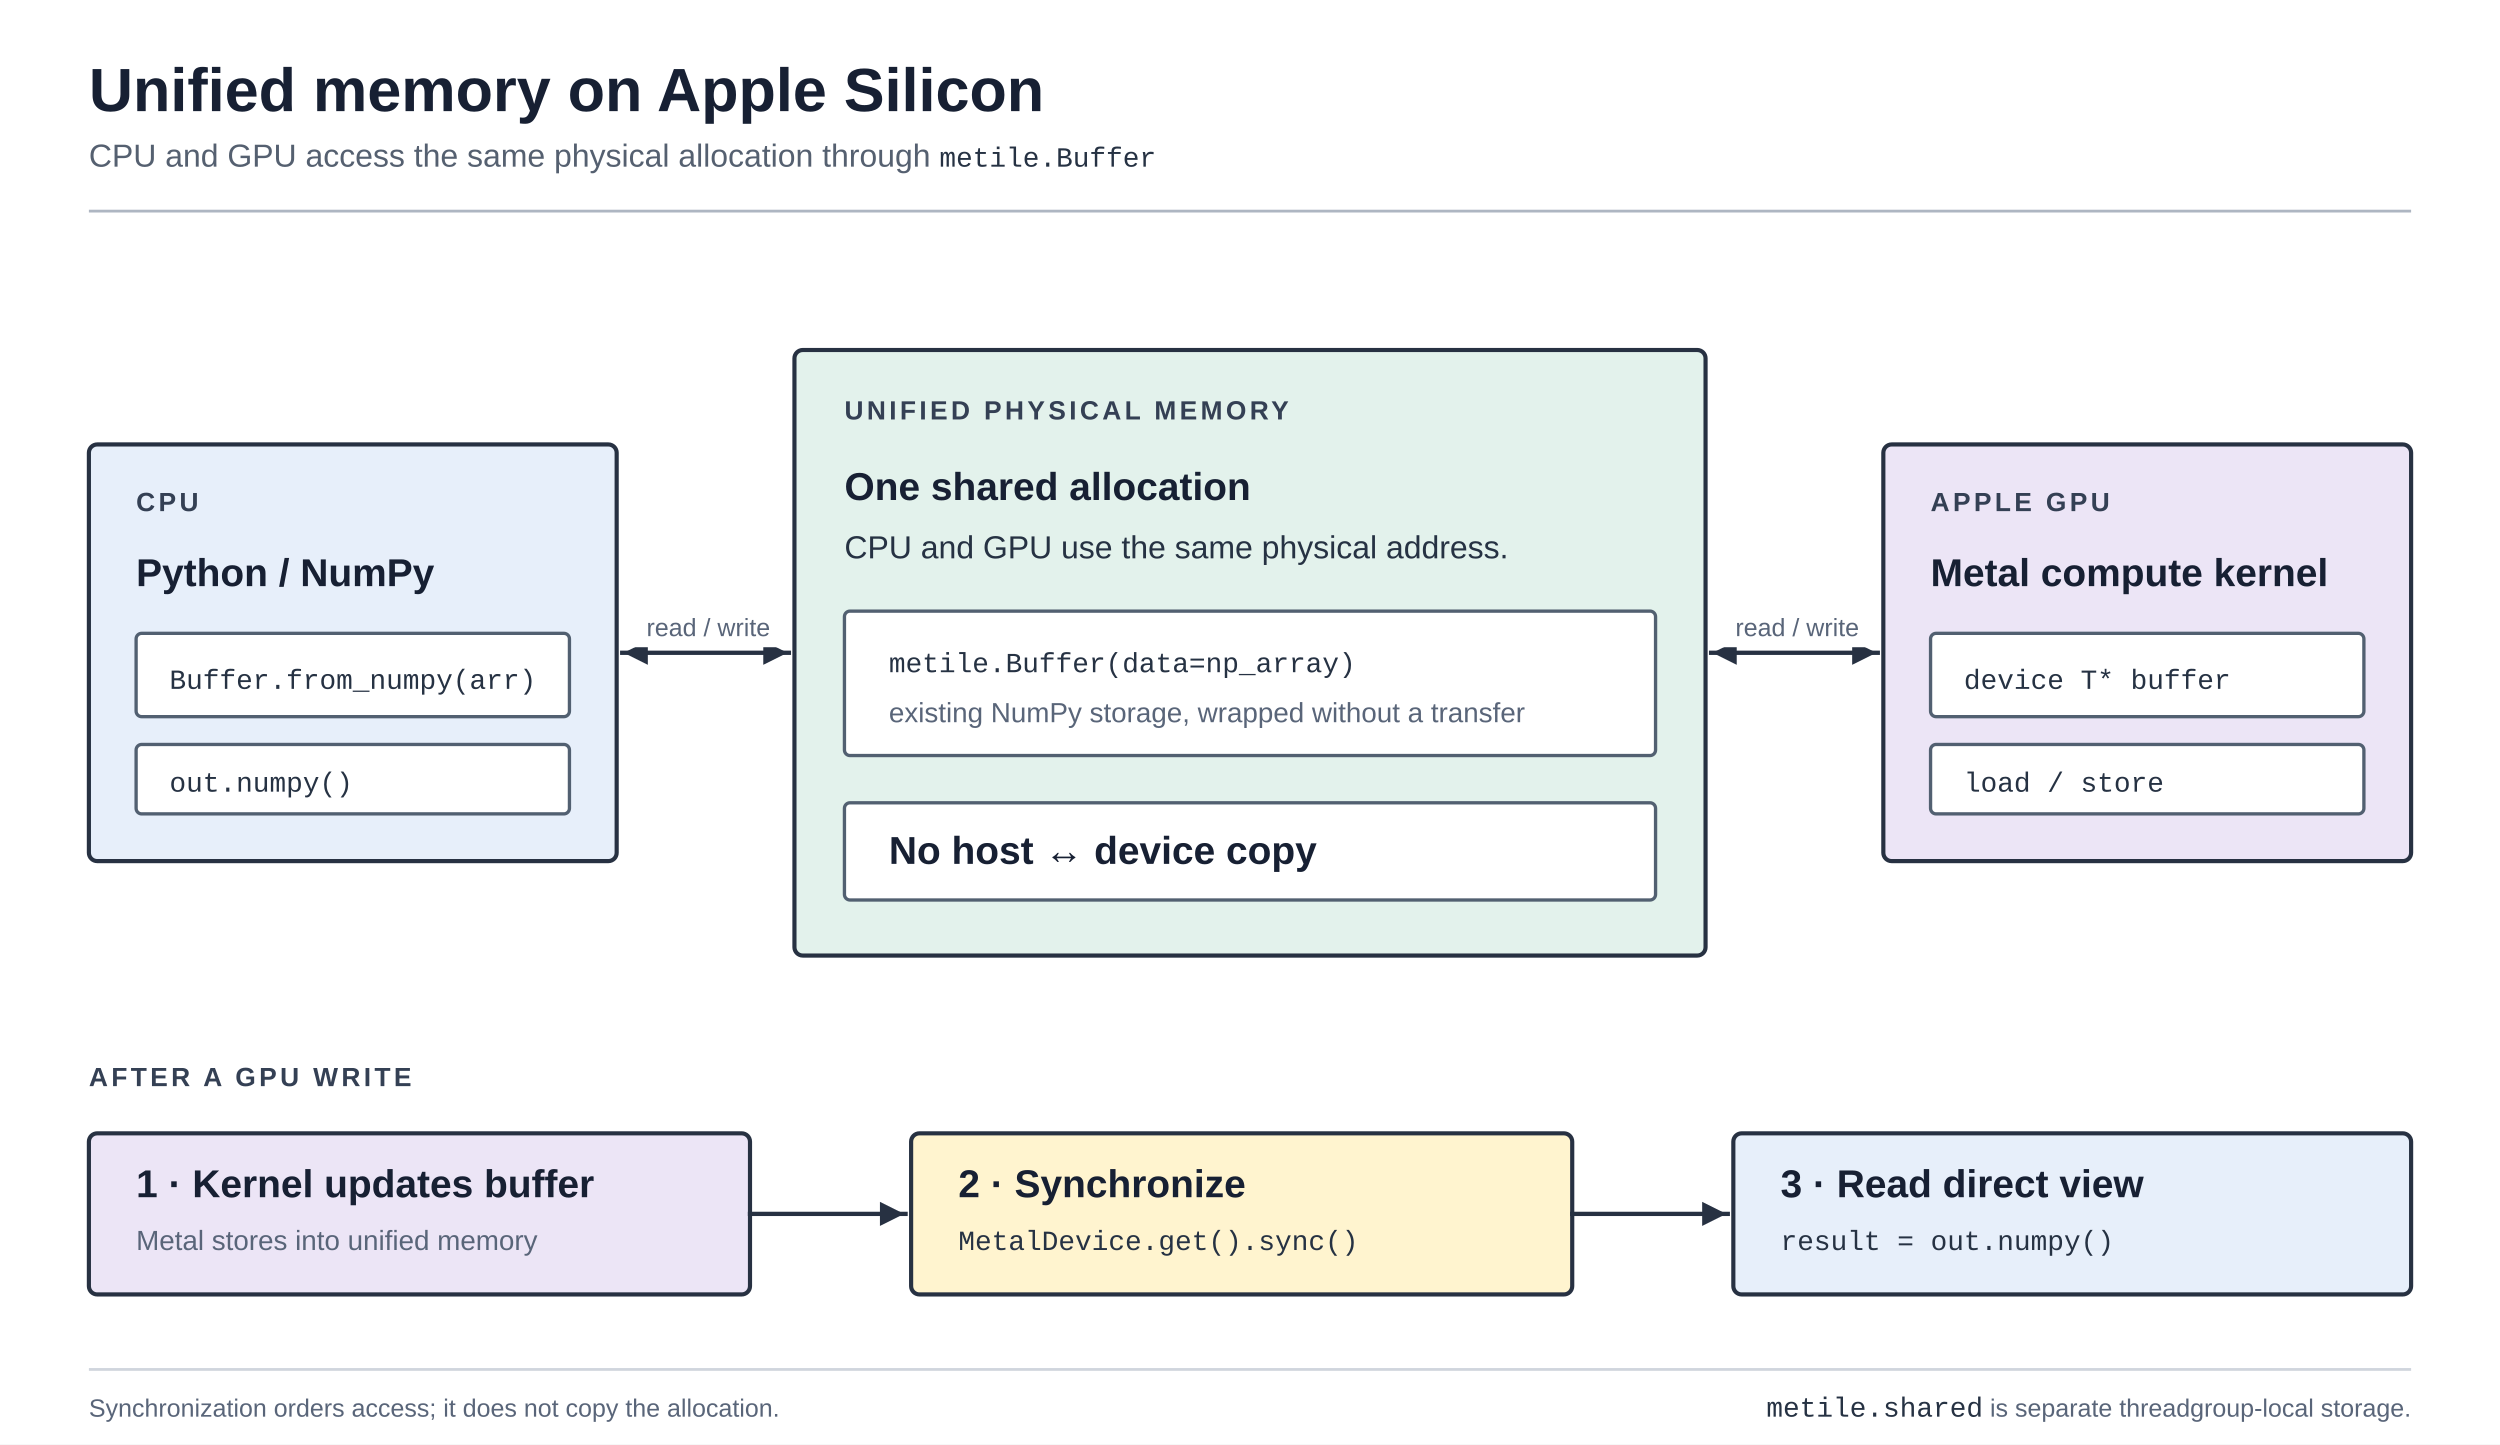
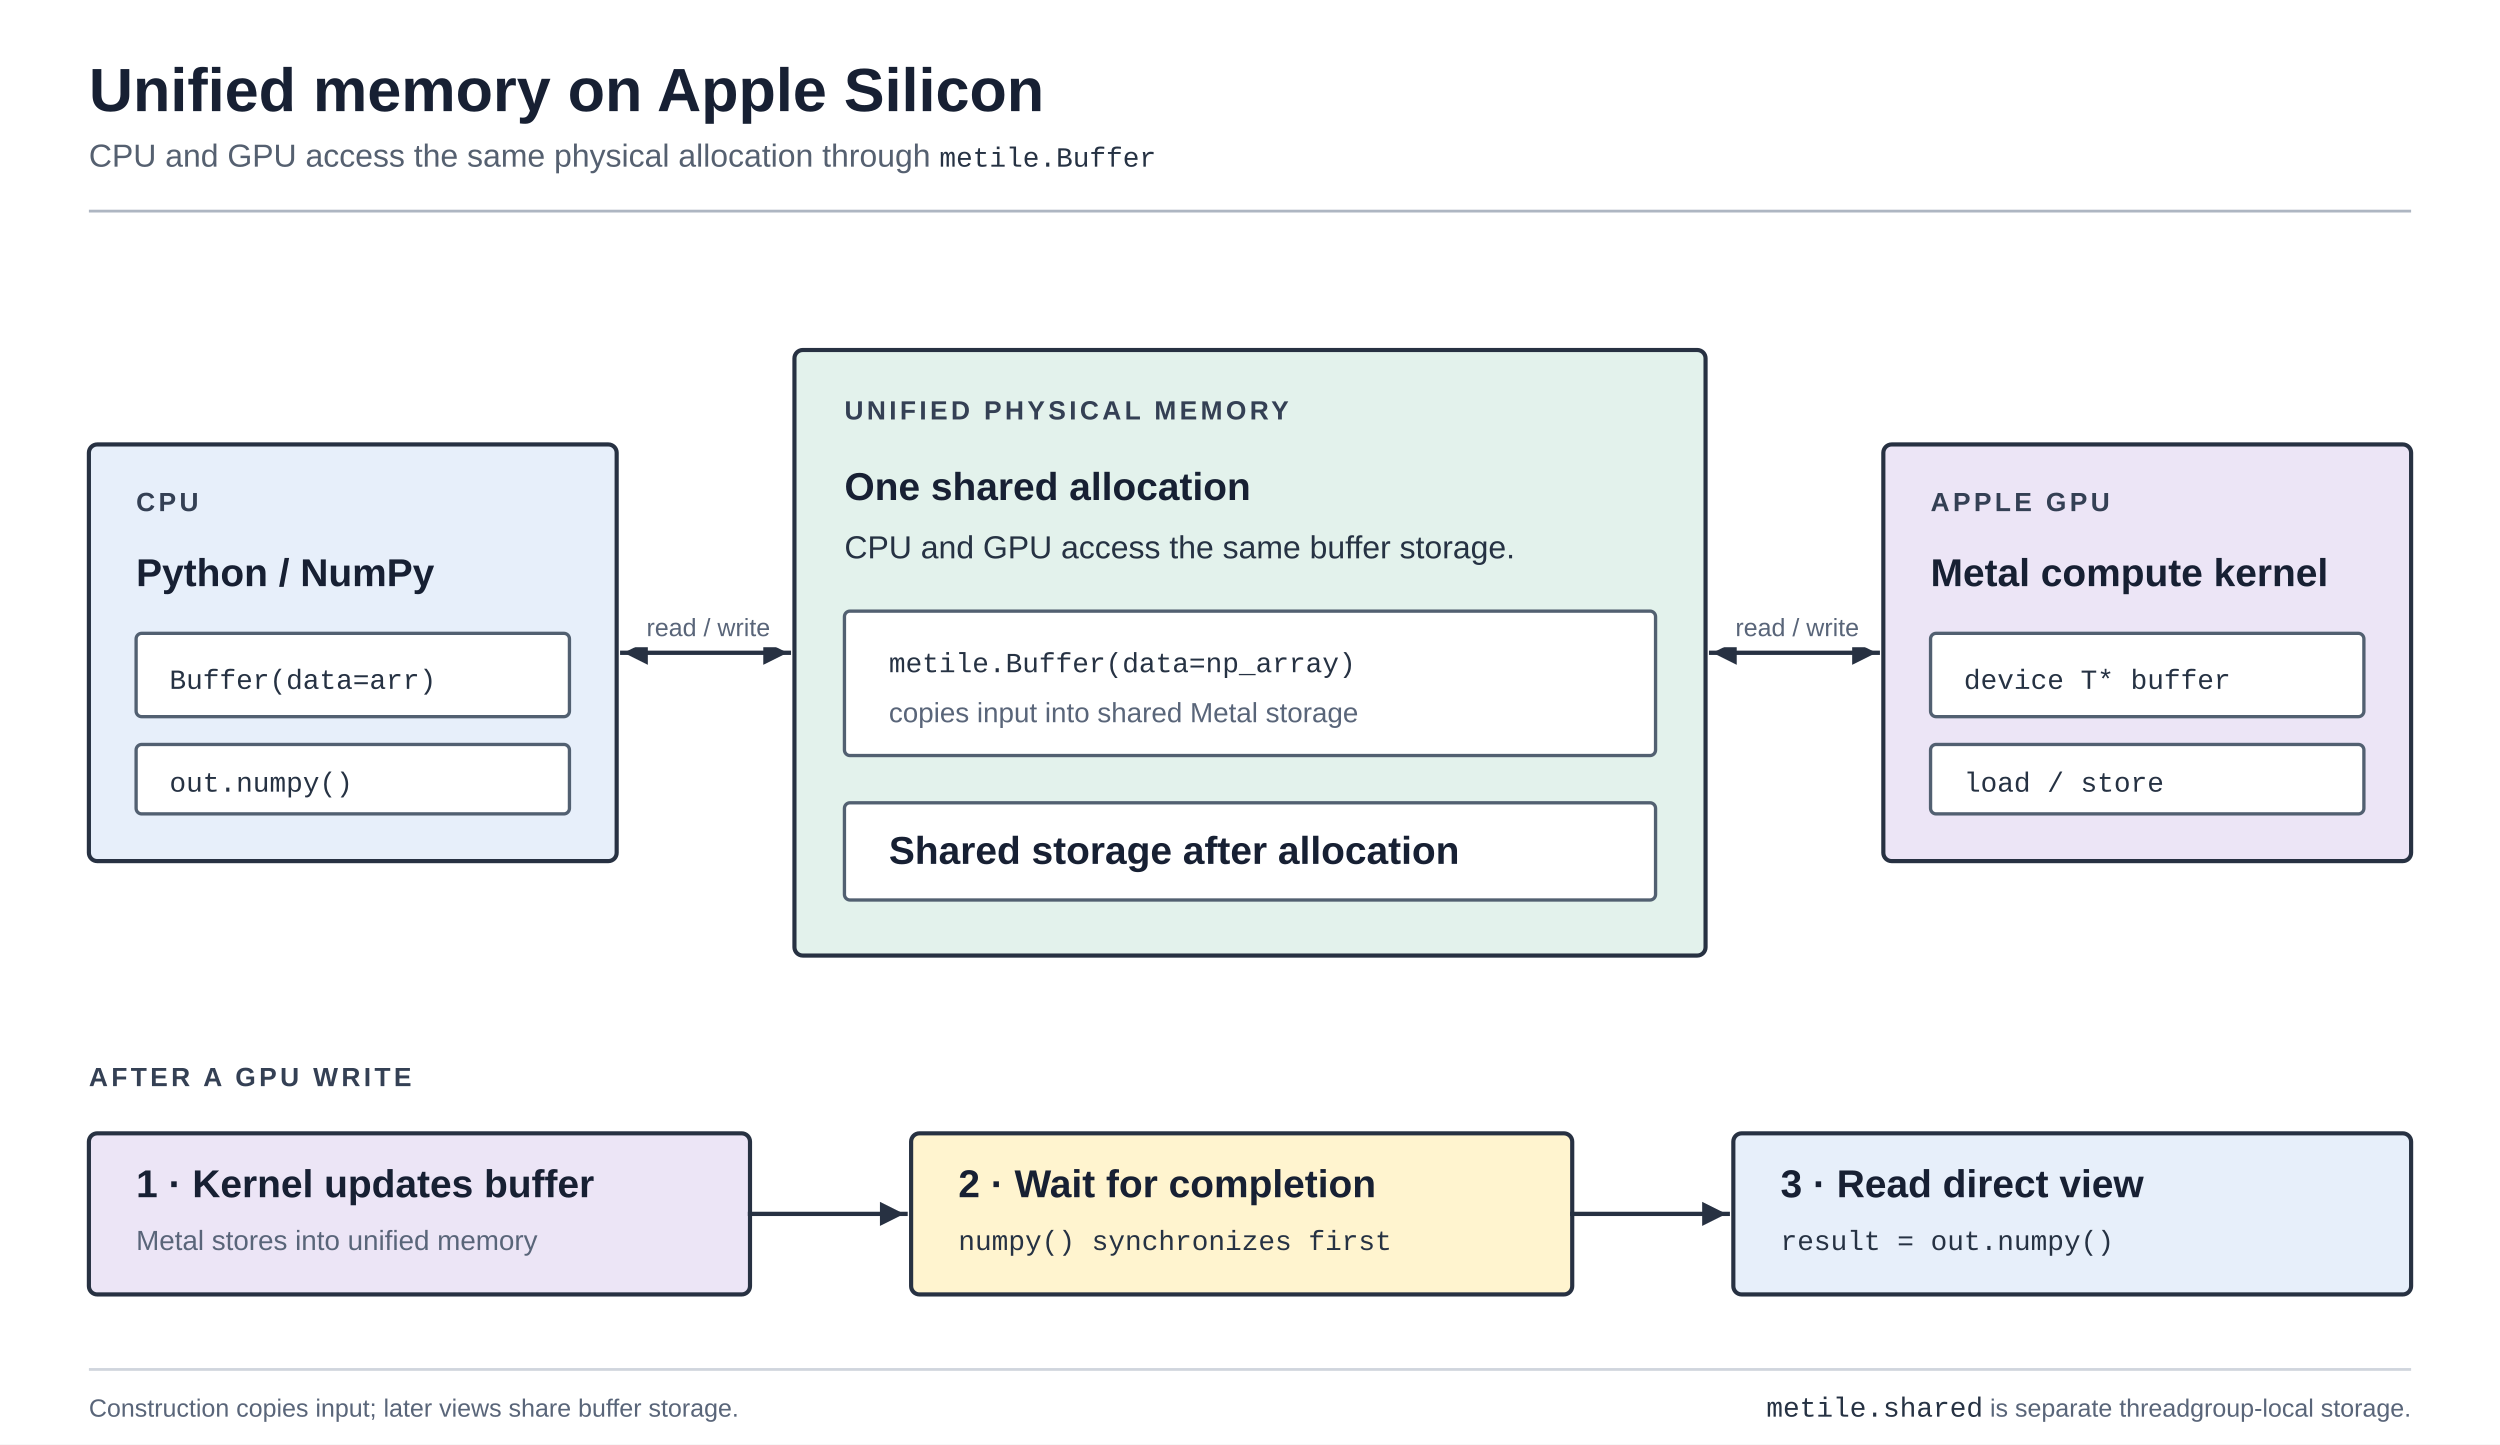
<svg xmlns="http://www.w3.org/2000/svg" viewBox="0 0 900 520" role="img" aria-labelledby="title description" font-family="Arial, Helvetica, sans-serif">
  <defs>
    <marker id="arrow" viewBox="0 0 10 10" refX="8.5" refY="5" markerWidth="7" markerHeight="7" orient="auto-start-reverse">
      <path d="M0 1L8 5L0 9Z" fill="#273142" />
    </marker>
    <style>
      .box { stroke: #273142; stroke-width: 1.5; }
      .inner { fill: #ffffff; stroke: #526071; stroke-width: 1.2; }
      .edge { fill: none; stroke: #273142; stroke-width: 1.55; stroke-linecap: square; stroke-linejoin: miter; marker-start: url(#arrow); marker-end: url(#arrow); }
      .flow { fill: none; stroke: #273142; stroke-width: 1.55; stroke-linecap: square; stroke-linejoin: miter; marker-end: url(#arrow); }
      .title { fill: #172033; font-size: 22px; font-weight: 700; }
      .subtitle { fill: #556070; font-size: 11.5px; }
      .label { fill: #172033; font-size: 14px; font-weight: 700; }
      .body { fill: #263243; font-size: 11.5px; }
      .small { fill: #596579; font-size: 10px; }
      .tiny { fill: #596579; font-size: 9px; }
      .caps { fill: #344054; font-size: 9.5px; font-weight: 700; letter-spacing: 1.2px; }
      .mono { fill: #263243; font-family: 'SFMono-Regular', Consolas, 'Liberation Mono', monospace; font-size: 10px; }
    </style>
  </defs>
  <rect width="900" height="520" fill="#ffffff" />
  <text x="32" y="40" class="title">Unified memory on Apple Silicon</text>
  <text x="32" y="60" class="subtitle">CPU and GPU access the same physical allocation through <tspan class="mono">metile.Buffer</tspan>
  </text>
  <line x1="32" y1="76" x2="868" y2="76" stroke="#aeb6c2" stroke-width="1" />
  <rect x="32" y="160" width="190" height="150" rx="3" fill="#e7effa" class="box" />
  <text x="49" y="184" class="caps">CPU</text>
  <text x="49" y="211" class="label">Python / NumPy</text>
  <rect x="49" y="228" width="156" height="30" rx="2" class="inner" />
-   <text x="61" y="248" class="mono">Buffer.from_numpy(arr)</text>
+   <text x="61" y="248" class="mono">Buffer(data=arr)</text>
  <rect x="49" y="268" width="156" height="25" rx="2" class="inner" />
  <text x="61" y="285" class="mono">out.numpy()</text>
  <rect x="286" y="126" width="328" height="218" rx="3" fill="#e3f2ec" class="box" />
  <text x="304" y="151" class="caps">UNIFIED PHYSICAL MEMORY</text>
  <text x="304" y="180" class="label">One shared allocation</text>
-   <text x="304" y="201" class="body">CPU and GPU use the same physical address.</text>
+   <text x="304" y="201" class="body">CPU and GPU access the same buffer storage.</text>
  <rect x="304" y="220" width="292" height="52" rx="2" fill="#ffffff" class="inner" />
  <text x="320" y="242" class="mono">metile.Buffer(data=np_array)</text>
-   <text x="320" y="260" class="small">existing NumPy storage, wrapped without a transfer</text>
+   <text x="320" y="260" class="small">copies input into shared Metal storage</text>
  <rect x="304" y="289" width="292" height="35" rx="2" fill="#fff4cf" class="inner" />
-   <text x="320" y="311" class="label">No host ↔ device copy</text>
+   <text x="320" y="311" class="label">Shared storage after allocation</text>
  <rect x="678" y="160" width="190" height="150" rx="3" fill="#ece5f6" class="box" />
  <text x="695" y="184" class="caps">APPLE GPU</text>
  <text x="695" y="211" class="label">Metal compute kernel</text>
  <rect x="695" y="228" width="156" height="30" rx="2" class="inner" />
  <text x="707" y="248" class="mono">device T* buffer</text>
  <rect x="695" y="268" width="156" height="25" rx="2" class="inner" />
  <text x="707" y="285" class="mono">load / store</text>
  <path d="M224 235H284" class="edge" />
  <rect x="223" y="218" width="62" height="15" fill="#ffffff" />
  <text x="255" y="229" text-anchor="middle" class="tiny">read / write</text>
  <path d="M616 235H676" class="edge" />
  <rect x="615" y="218" width="62" height="15" fill="#ffffff" />
  <text x="647" y="229" text-anchor="middle" class="tiny">read / write</text>
  <text x="32" y="391" class="caps">AFTER A GPU WRITE</text>
  <rect x="32" y="408" width="238" height="58" rx="3" fill="#ece5f6" class="box" />
  <text x="49" y="431" class="label">1 · Kernel updates buffer</text>
  <text x="49" y="450" class="small">Metal stores into unified memory</text>
  <path d="M270 437H326" class="flow" />
  <rect x="328" y="408" width="238" height="58" rx="3" fill="#fff4cf" class="box" />
-   <text x="345" y="431" class="label">2 · Synchronize</text>
-   <text x="345" y="450" class="mono">MetalDevice.get().sync()</text>
+   <text x="345" y="431" class="label">2 · Wait for completion</text>
+   <text x="345" y="450" class="mono">numpy() synchronizes first</text>
  <path d="M566 437H622" class="flow" />
  <rect x="624" y="408" width="244" height="58" rx="3" fill="#e7effa" class="box" />
  <text x="641" y="431" class="label">3 · Read direct view</text>
  <text x="641" y="450" class="mono">result = out.numpy()</text>
  <line x1="32" y1="493" x2="868" y2="493" stroke="#d0d5dd" stroke-width="1" />
-   <text x="32" y="510" class="tiny">Synchronization orders access; it does not copy the allocation.</text>
+   <text x="32" y="510" class="tiny">Construction copies input; later views share buffer storage.</text>
  <text x="868" y="510" text-anchor="end" class="tiny">
    <tspan class="mono">metile.shared</tspan> is separate threadgroup-local storage.</text>
</svg>
